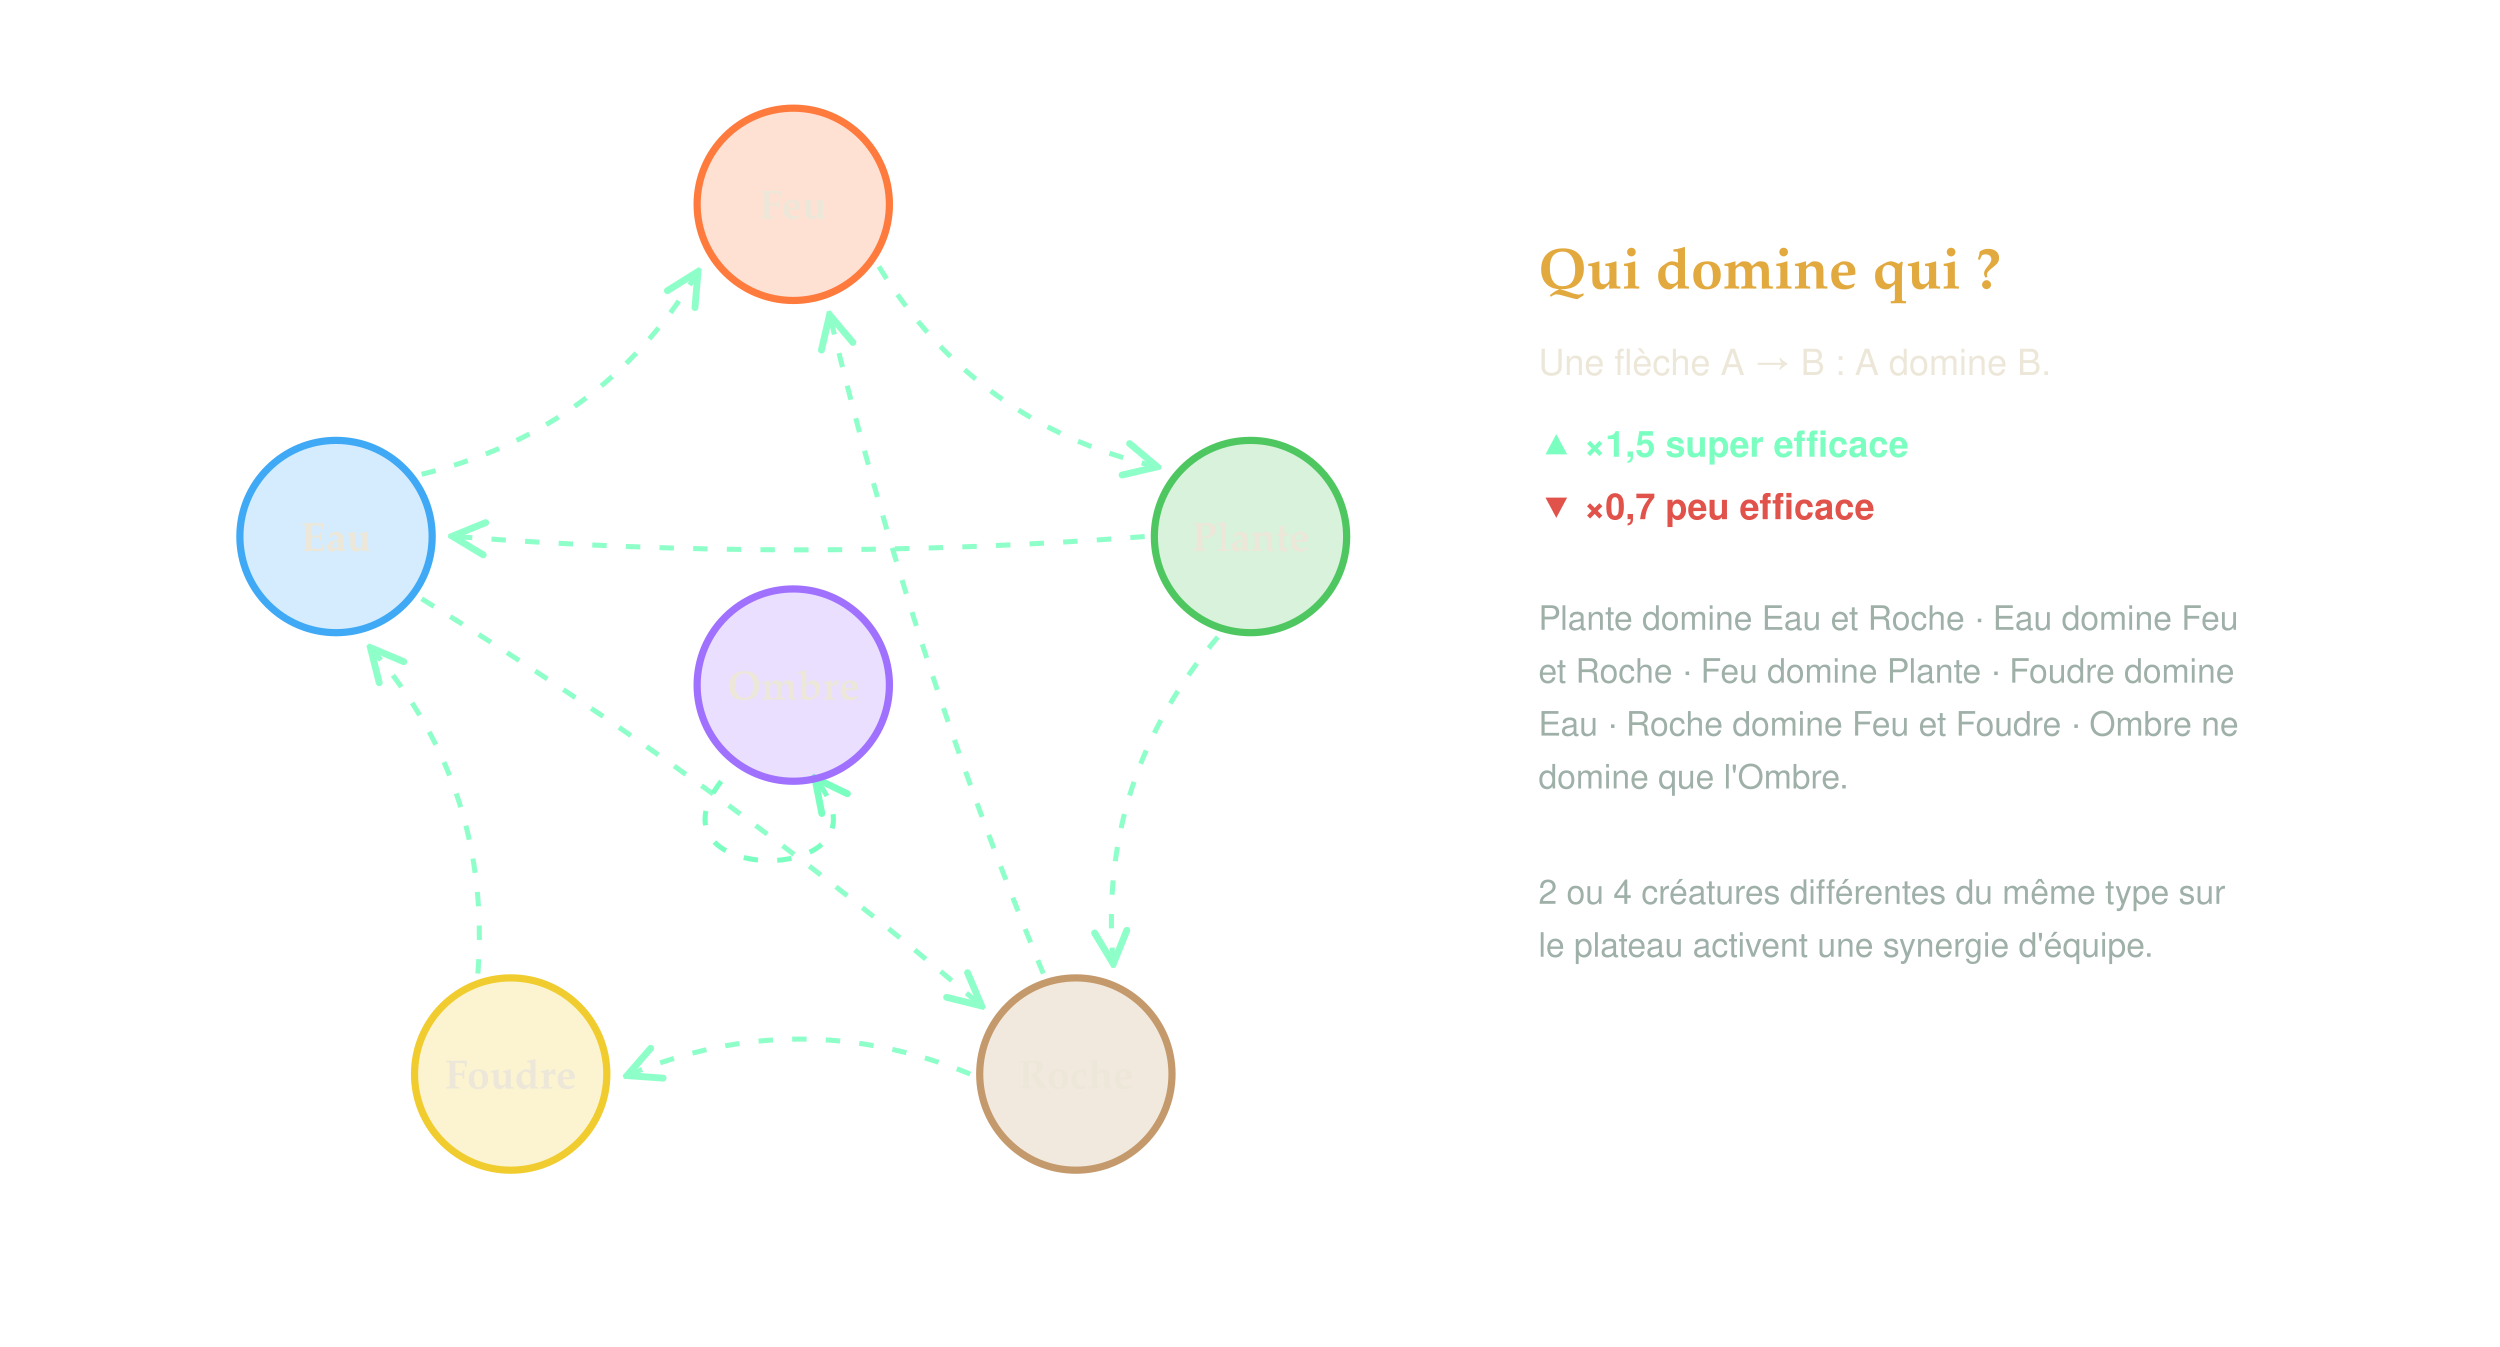
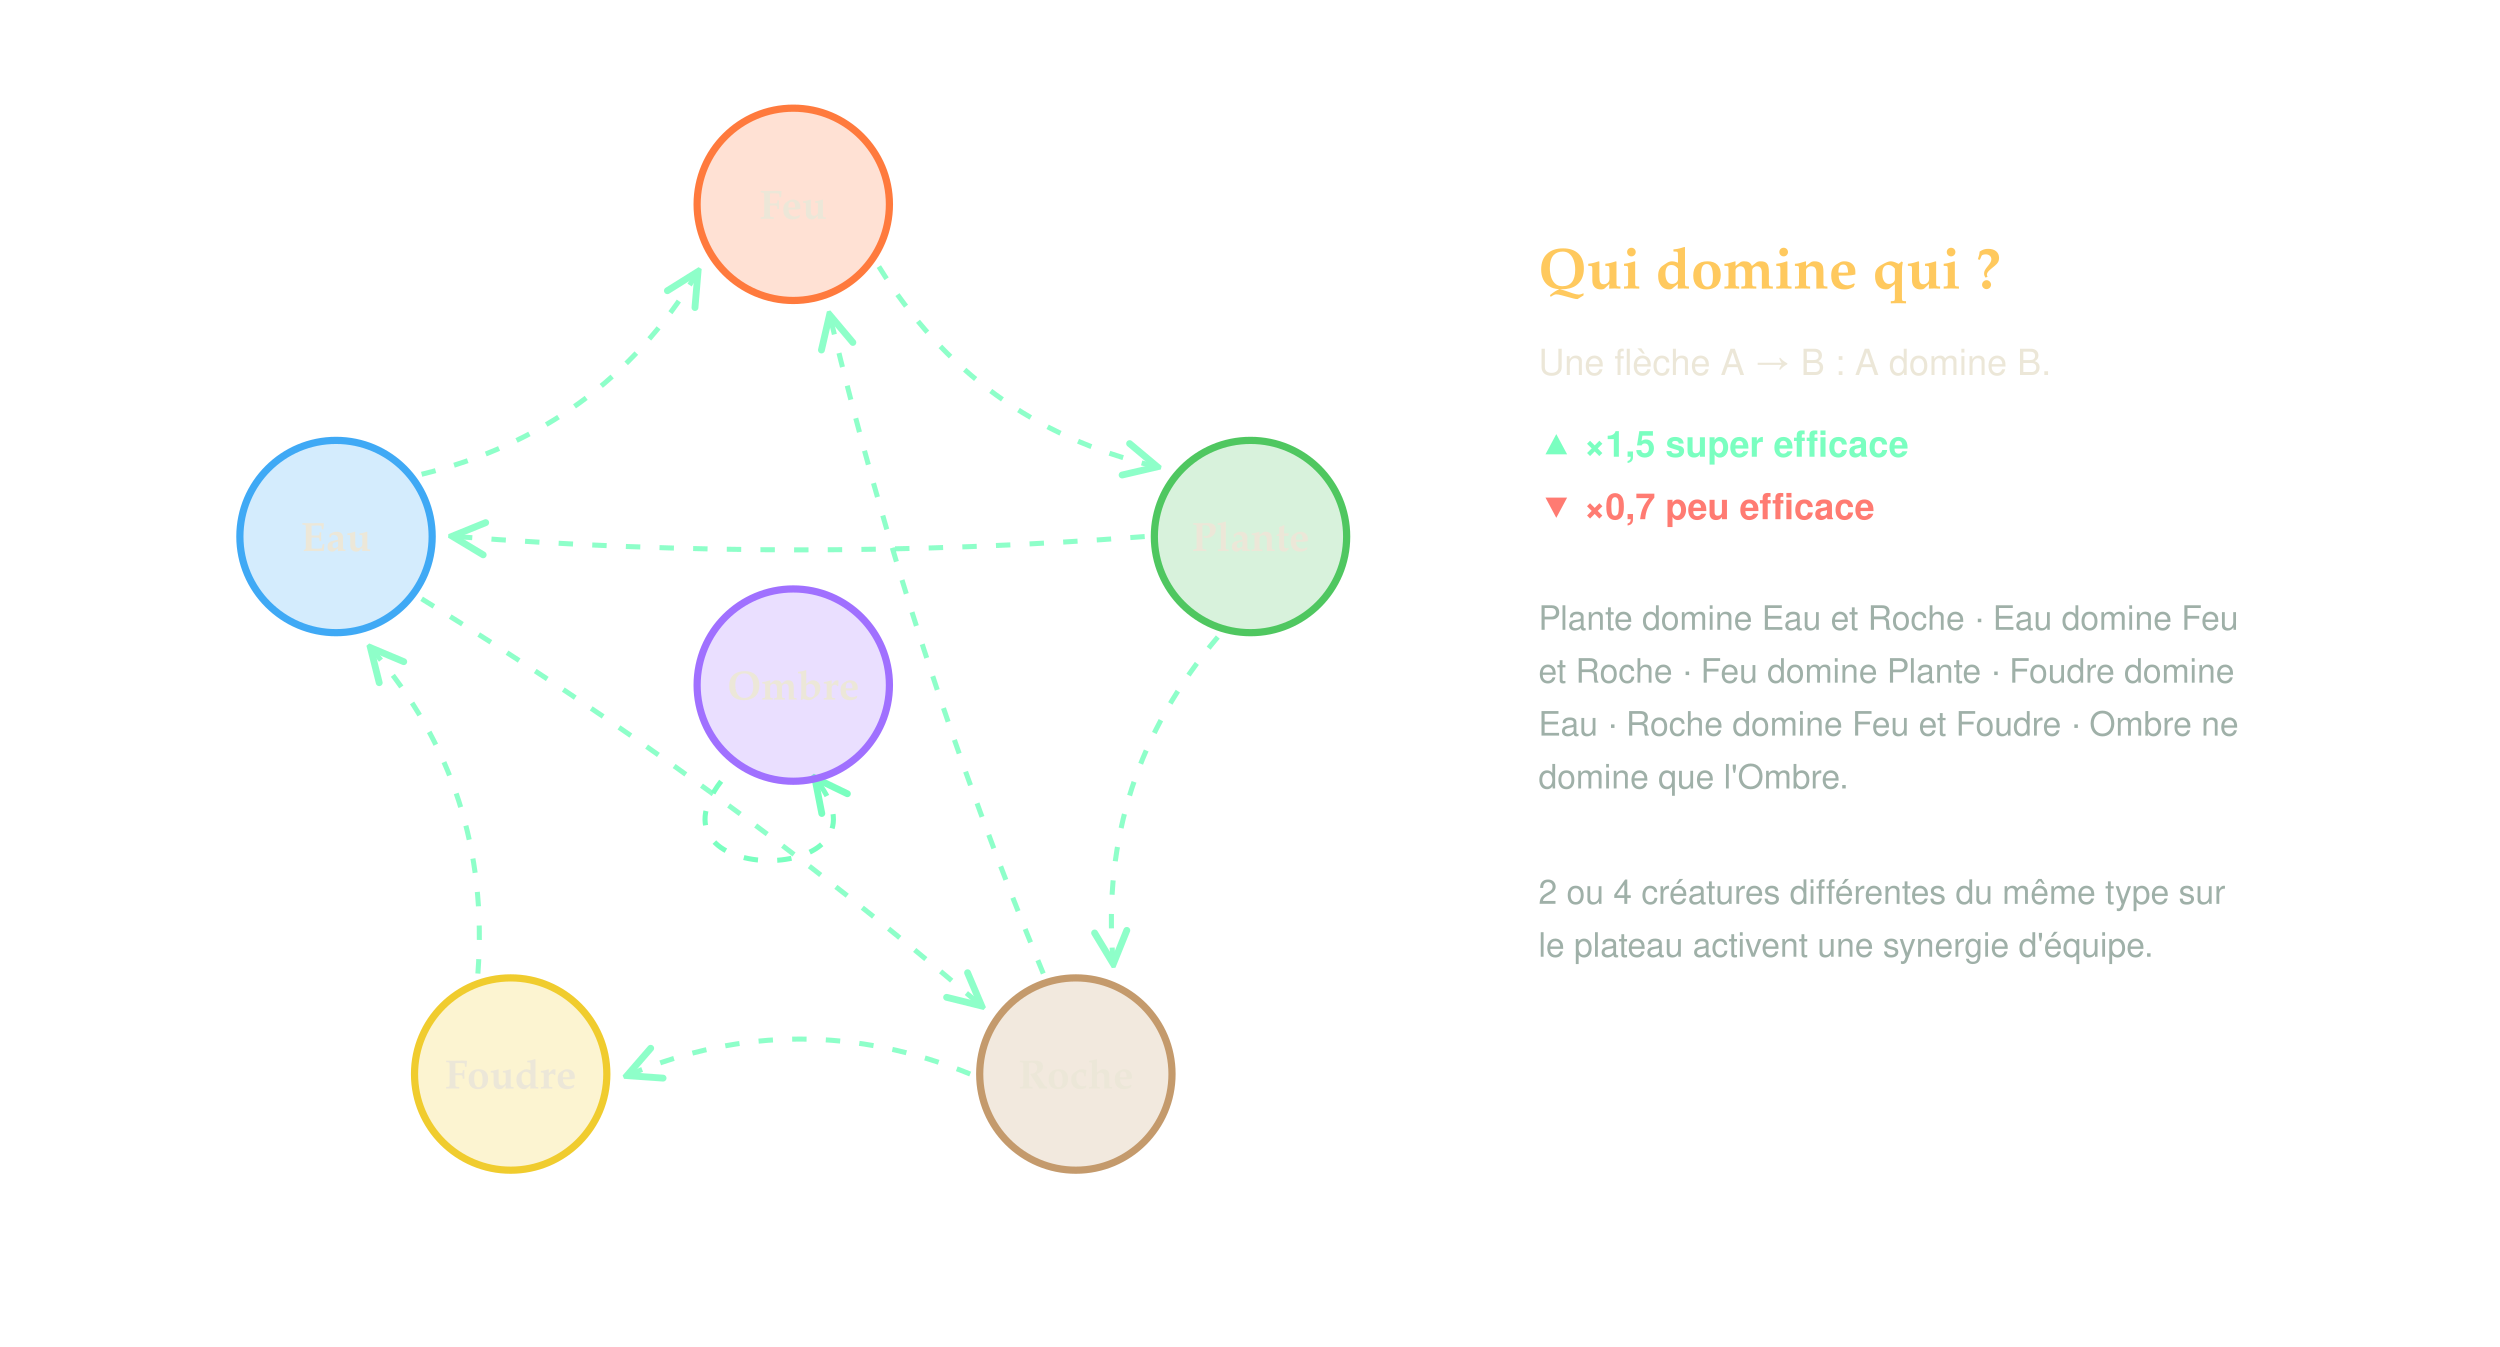
- <svg xmlns="http://www.w3.org/2000/svg" viewBox="0 0 1040 560" width="1040" height="560" role="img" aria-label="Cycle des types élémentaires">
+ <svg xmlns="http://www.w3.org/2000/svg" viewBox="0 0 1040 560" width="1040" height="560" role="img" aria-label="Qui domine qui ?">
  <defs>
    <marker id="ar" viewBox="0 0 10 10" refX="8" refY="5" markerWidth="8" markerHeight="8" orient="auto">
      <path d="M1 1L9 5L1 9" fill="none" stroke="#7affc0" stroke-width="1.7" stroke-linecap="round" />
    </marker>
  </defs>
  <style>
- text{font-family:'Cinzel','Palatino Linotype','Book Antiqua',Georgia,serif}
+ text{font-family:'Cinzel','Trajan Pro','Palatino Linotype','Book Antiqua',Palatino,Georgia,serif}
.s{font-family:-apple-system,BlinkMacSystemFont,'Segoe UI',Helvetica,Arial,sans-serif}
- .c{text-anchor:middle}
+ .m{font-family:ui-monospace,SFMono-Regular,Menlo,Consolas,monospace}
+ .c{text-anchor:middle}.e{text-anchor:end}
.flow{stroke-dasharray:6 8;animation:flow 1.6s linear infinite}@keyframes flow{to{stroke-dashoffset:-14}}
.pulse{animation:pulse 3.2s ease-in-out infinite;transform-box:fill-box;transform-origin:center}@keyframes pulse{0%,100%{transform:scale(1)}50%{transform:scale(1.08)}}
- @media (prefers-reduced-motion: reduce){*{animation:none!important}animate,animateMotion,animateTransform{display:none}}
+ @media (prefers-reduced-motion: reduce){*{animation:none!important}}
</style>
  <path class="flow" d="M365.6 110.9Q406.0 176.2 479.8 193.8" fill="none" stroke="#7affc0" stroke-width="2.1" marker-end="url(#ar)" opacity=".85" />
  <path class="flow" d="M506.6 265.0Q456.9 323.7 463.0 399.3" fill="none" stroke="#7affc0" stroke-width="2.1" marker-end="url(#ar)" opacity=".85" />
  <path class="flow" d="M403.6 446.8Q332.5 417.7 262.4 446.8" fill="none" stroke="#7affc0" stroke-width="2.1" marker-end="url(#ar)" opacity=".85" />
  <path class="flow" d="M198.8 405.0Q204.6 328.3 155.2 270.7" fill="none" stroke="#7affc0" stroke-width="2.1" marker-end="url(#ar)" opacity=".85" />
  <path class="flow" d="M175.4 197.3Q250.0 179.1 289.5 114.4" fill="none" stroke="#7affc0" stroke-width="2.1" marker-end="url(#ar)" opacity=".85" />
  <path class="flow" d="M476.2 223.2Q332.5 234.3 189.8 223.2" fill="none" stroke="#7affc0" stroke-width="2.1" marker-end="url(#ar)" opacity=".85" />
  <path class="flow" d="M175.4 249.1Q298.2 324.6 407.1 417.4" fill="none" stroke="#7affc0" stroke-width="2.1" marker-end="url(#ar)" opacity=".85" />
  <path class="flow" d="M434.0 405.0Q379.0 271.7 345.5 132.6" fill="none" stroke="#7affc0" stroke-width="2.1" marker-end="url(#ar)" opacity=".85" />
  <path class="flow" d="M300 325c-34 44 74 44 40 0" fill="none" stroke="#7affc0" stroke-width="2.1" marker-end="url(#ar)" />
  <g class="pulse" style="animation-delay:0s">
    <circle cx="330" cy="85" r="40" fill="#ff7a3d" fill-opacity=".22" stroke="#ff7a3d" stroke-width="3" />
    <text class="c" x="330" y="91" font-size="17" font-weight="700" fill="#ece7d8">Feu</text>
  </g>
  <g class="pulse" style="animation-delay:0.45s">
    <circle cx="520.211" cy="223.197" r="40" fill="#4fc760" fill-opacity=".22" stroke="#4fc760" stroke-width="3" />
    <text class="c" x="520.211" y="229.197" font-size="17" font-weight="700" fill="#ece7d8">Plante</text>
  </g>
  <g class="pulse" style="animation-delay:0.9s">
    <circle cx="447.557" cy="446.803" r="40" fill="#c49a6c" fill-opacity=".22" stroke="#c49a6c" stroke-width="3" />
    <text class="c" x="447.557" y="452.803" font-size="17" font-weight="700" fill="#ece7d8">Roche</text>
  </g>
  <g class="pulse" style="animation-delay:1.35s">
    <circle cx="212.443" cy="446.803" r="40" fill="#f0cc2e" fill-opacity=".22" stroke="#f0cc2e" stroke-width="3" />
    <text class="c" x="212.443" y="452.803" font-size="17" font-weight="700" fill="#ece7d8">Foudre</text>
  </g>
  <g class="pulse" style="animation-delay:1.8s">
    <circle cx="139.789" cy="223.197" r="40" fill="#3fa9f5" fill-opacity=".22" stroke="#3fa9f5" stroke-width="3" />
    <text class="c" x="139.789" y="229.197" font-size="17" font-weight="700" fill="#ece7d8">Eau</text>
  </g>
  <g class="pulse" style="animation-delay:2.25s">
    <circle cx="330" cy="285" r="40" fill="#a070ff" fill-opacity=".22" stroke="#a070ff" stroke-width="3" />
    <text class="c" x="330" y="291" font-size="17" font-weight="700" fill="#ece7d8">Ombre</text>
  </g>
-   <text x="640" y="120" font-size="24" font-weight="700" fill="#e2a93e">Qui domine qui ?</text>
+   <text x="640" y="120" font-size="24" font-weight="700" fill="#ffc95e">Qui domine qui ?</text>
  <text class="s" x="640" y="156" font-size="15" fill="#ece7d8">Une flèche A → B : A domine B.</text>
  <text class="s" x="640" y="190" font-size="15" fill="#7affc0" font-weight="700">▲ ×1,5  super efficace</text>
-   <text class="s" x="640" y="216" font-size="15" fill="#e0524a" font-weight="700">▼ ×0,7  peu efficace</text>
+   <text class="s" x="640" y="216" font-size="15" fill="#ff7b72" font-weight="700">▼ ×0,7  peu efficace</text>
  <text class="s" x="640" y="262" font-size="14" fill="#9fb0a8">Plante domine Eau et Roche · Eau domine Feu</text>
  <text class="s" x="640" y="284" font-size="14" fill="#9fb0a8">et Roche · Feu domine Plante · Foudre domine</text>
  <text class="s" x="640" y="306" font-size="14" fill="#9fb0a8">Eau · Roche domine Feu et Foudre · Ombre ne</text>
  <text class="s" x="640" y="328" font-size="14" fill="#9fb0a8">domine que l'Ombre.</text>
  <text class="s" x="640" y="376" font-size="14" fill="#9fb0a8">2 ou 4 créatures différentes du même type sur</text>
  <text class="s" x="640" y="398" font-size="14" fill="#9fb0a8">le plateau activent une synergie d'équipe.</text>
</svg>
